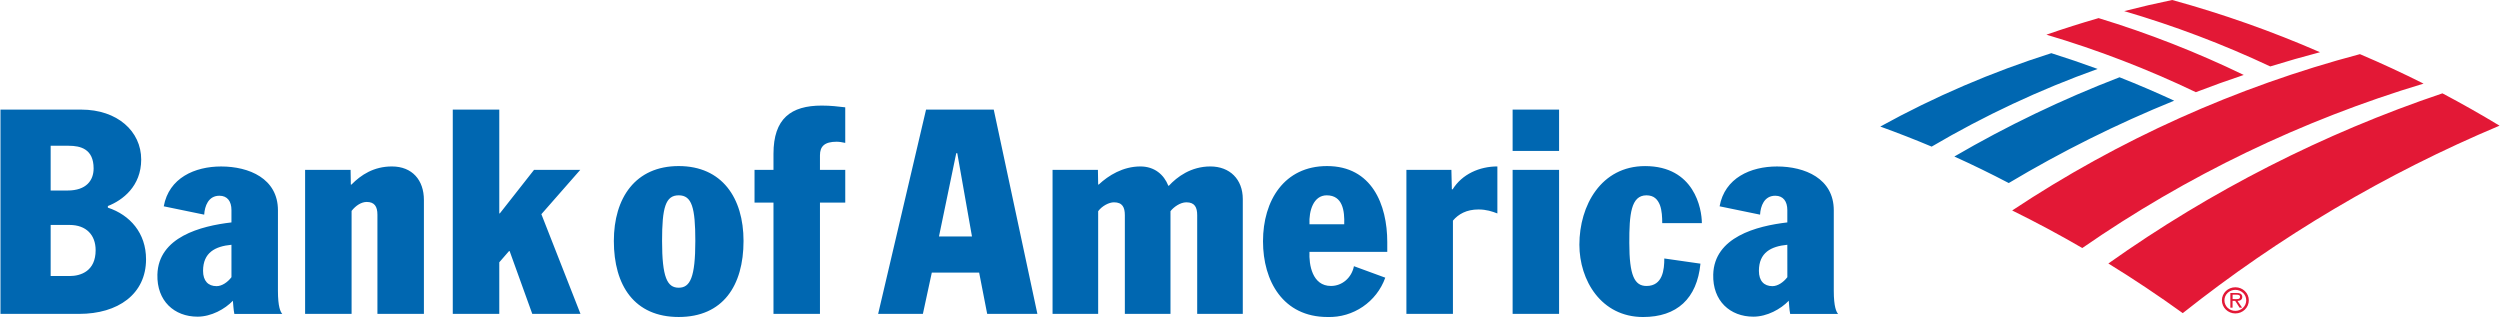
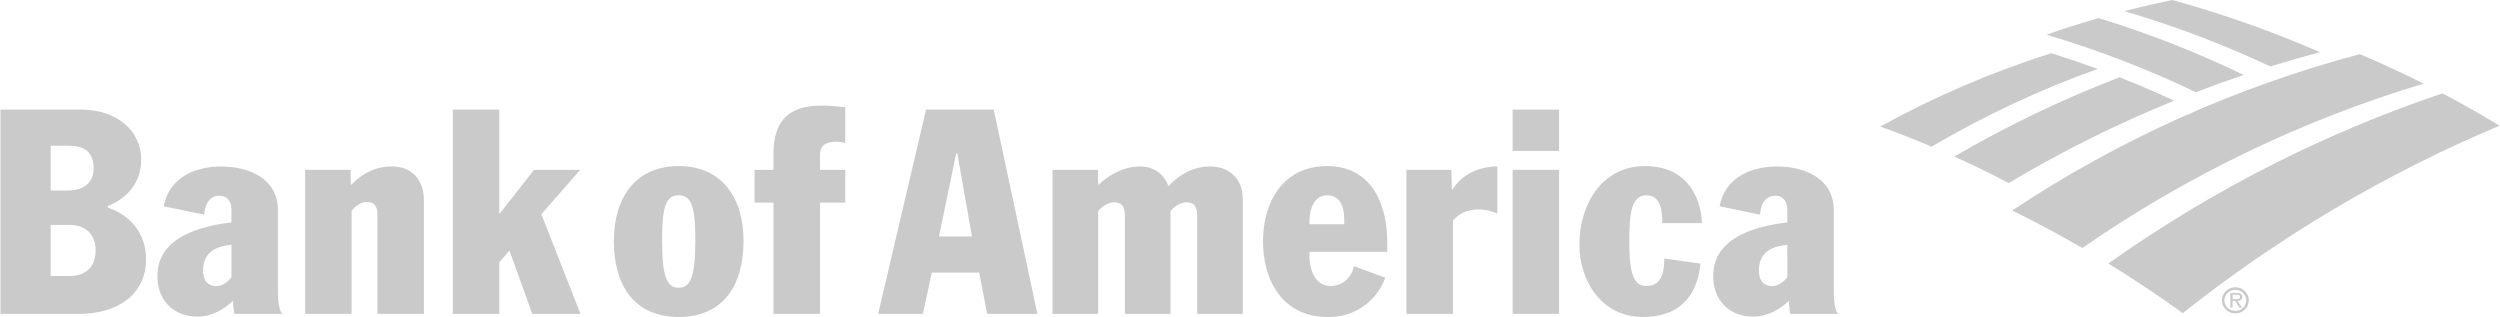
<svg xmlns="http://www.w3.org/2000/svg" width="2500" height="317" viewBox="0 0 203.605 25.827">
-   <path d="M55.257 13.53c-3.529 0-5.284 2.596-5.284 6.1 0 3.647 1.686 6.196 5.284 6.196 3.601 0 5.282-2.549 5.282-6.196 0-3.504-1.753-6.1-5.282-6.1m0 9.911c-.938 0-1.355-.842-1.355-3.812 0-2.712.278-3.716 1.355-3.716 1.075 0 1.354 1.004 1.354 3.716 0 2.973-.42 3.812-1.354 3.812M62.979 12.529v1.311h-1.544v2.667h1.544v9.065h3.787v-9.065h2.061V13.84h-2.061v-1.19c0-.713.36-1.103 1.357-1.103.21 0 .49.046.703.095V8.744c-.611-.07-1.173-.142-1.918-.142-2.501.001-3.929 1.052-3.929 3.927M22.606 17.136c0-2.594-2.359-3.573-4.63-3.573-2.148 0-4.254.932-4.673 3.246l3.294.679c.041-.686.332-1.541 1.241-1.541.654 0 .98.465.98 1.165v1.009c-2.502.29-5.95 1.192-6.033 4.246-.058 2.157 1.381 3.433 3.269 3.433 1.117 0 2.235-.617 2.881-1.298.023.195.048.749.119 1.073h3.904c-.143-.16-.353-.561-.353-1.893l.001-6.546zm-3.787 5.448c-.322.424-.784.729-1.215.729-.679 0-1.099-.426-1.099-1.244 0-1.497.99-2 2.313-2.127l.001 2.642zM31.893 13.561c-1.477 0-2.52.684-3.3 1.479h-.049l-.019-1.2h-3.706v11.733h3.787v-8.391c.346-.443.806-.729 1.232-.729.633 0 .873.371.873 1.04v8.078h3.787v-9.28c.001-1.609-.947-2.73-2.605-2.73M47.237 13.839h-3.766l-2.786 3.546h-.046V8.931H36.85v16.641h3.789V21.37l.796-.916h.046l1.846 5.118h3.928l-3.186-8.121zM8.749 16.917v-.13c1.206-.471 2.716-1.616 2.716-3.791 0-2.298-1.938-4.066-4.886-4.066H0v16.643h6.411c3.16 0 5.449-1.604 5.449-4.452 0-2.133-1.308-3.61-3.111-4.204m-4.661-5.041h1.473c.956 0 2.027.257 2.027 1.845 0 .984-.601 1.801-2.122 1.801H4.088v-3.646zm1.543 10.613H4.088v-4.162h1.543c1.356 0 2.122.819 2.122 2.058 0 1.705-1.212 2.104-2.122 2.104M149.365 23.682v-6.546c0-2.594-2.357-3.573-4.627-3.573-2.15 0-4.256.932-4.676 3.246l3.297.679c.039-.686.328-1.541 1.24-1.541.65 0 .981.465.981 1.165v1.009c-2.505.29-5.956 1.192-6.037 4.246-.058 2.157 1.38 3.433 3.271 3.433 1.117 0 2.232-.617 2.883-1.298.02.195.046.749.115 1.073h3.902c-.137-.162-.349-.561-.349-1.893m-3.783-1.098c-.327.424-.787.729-1.217.729-.68 0-1.1-.426-1.1-1.244 0-1.497.99-2 2.315-2.127l.002 2.642zM108.078 13.53c-3.484 0-5.216 2.805-5.216 6.125 0 3.249 1.637 6.172 5.26 6.172a4.839 4.839 0 0 0 4.702-3.204l-2.553-.936c-.188.945-.959 1.611-1.873 1.611-1.524 0-1.801-1.734-1.75-2.779h6.338v-.795c0-3.061-1.261-6.194-4.908-6.194m1.401 4.743h-2.83c-.058-1.104.328-2.359 1.404-2.359 1.308 0 1.463 1.272 1.426 2.359M123.199 13.84h3.785v11.733h-3.785zM123.199 8.93h3.785v3.366h-3.785zM134.102 15.914c.61 0 .912.328 1.098.793.166.445.188 1.006.188 1.475h3.229c0-1.169-.609-4.65-4.627-4.65-3.577 0-5.352 3.203-5.352 6.404 0 2.897 1.773 5.892 5.188 5.892 2.759 0 4.395-1.495 4.677-4.347l-2.946-.422c0 .889-.117 2.24-1.451 2.24-.979 0-1.4-.861-1.4-3.505-.007-2.337.136-3.88 1.396-3.88M75.409 8.931l-3.903 16.642h3.646l.726-3.364h3.857l.655 3.364h4.091L80.925 8.931h-5.516zm1.054 10.332l1.406-6.78h.084l1.197 6.78h-2.687zM118.311 15.428h-.063l-.038-1.589h-3.665v11.733h3.791v-7.598c.444-.529 1.11-.908 2.077-.908.652 0 1.113.158 1.544.324v-3.83c-1.461.001-2.874.629-3.646 1.868M98.575 13.561c-1.586 0-2.717.854-3.379 1.569h-.049c-.358-.905-1.126-1.569-2.277-1.569-1.411 0-2.598.729-3.39 1.475h-.048l-.02-1.195h-3.696v11.733h3.716v-8.368c.319-.432.888-.723 1.285-.723.703 0 .889.42.889 1.052v8.039h3.718v-8.368c.246-.324.787-.723 1.295-.723.689 0 .881.42.881 1.052v8.039h3.715V16.22c0-1.62-1.066-2.659-2.64-2.659M172.646 6.295a85.131 85.131 0 0 1 4.453 1.908 98.68 98.68 0 0 0-13.479 6.71 84.694 84.694 0 0 0-4.432-2.161 93.276 93.276 0 0 1 13.458-6.457M167.089 4.332a77.11 77.11 0 0 0-13.935 5.979c1.41.51 2.808 1.053 4.185 1.634a79.48 79.48 0 0 1 13.522-6.328 84.976 84.976 0 0 0-3.772-1.285" fill="#0067b1" />
-   <path d="M182.766 6.106a82.16 82.16 0 0 0-11.826-4.631c-1.43.412-2.848.861-4.252 1.35a82.215 82.215 0 0 1 12.174 4.685 95.177 95.177 0 0 1 3.904-1.404M188.979 4.254A89.377 89.377 0 0 0 176.936 0a84.89 84.89 0 0 0-3.91.906 81.995 81.995 0 0 1 11.9 4.507 97.134 97.134 0 0 1 4.053-1.159M198.954 7.605a105.103 105.103 0 0 0-27.218 13.863 98.5 98.5 0 0 1 6.061 4.044 110.259 110.259 0 0 1 25.809-15.273 91.775 91.775 0 0 0-4.652-2.634M192.232 4.411A95.402 95.402 0 0 0 163.9 17.148a93.642 93.642 0 0 1 5.713 3.059 98.787 98.787 0 0 1 27.803-13.395 90.645 90.645 0 0 0-5.184-2.401M180.986 24.465c0-.585.492-1.061 1.097-1.061s1.097.476 1.097 1.061c0 .596-.492 1.072-1.097 1.072s-1.097-.476-1.097-1.072m.207 0c0 .487.396.862.89.862.489 0 .886-.375.886-.862 0-.471-.396-.85-.886-.85-.493 0-.89.379-.89.85" fill="#e31836" />
-   <path d="M182.629 25.064h-.205l-.352-.549h-.217v.549h-.18v-1.191h.534a.6.6 0 0 1 .302.059.3.3 0 0 1 .135.258c0 .232-.17.32-.387.326l.37.548zm-.57-.695c.17 0 .405.029.405-.184 0-.155-.136-.176-.29-.176h-.316v.358l.201.002z" fill="#e31836" />
+   <path d="M55.257 13.53c-3.529 0-5.284 2.596-5.284 6.1 0 3.647    1.686 6.196 5.284 6.196 3.601 0 5.282-2.549 5.282-6.196 0-3.504-1.753-6.1-5.282-6.1m0 9.911c-.938    0-1.355-.842-1.355-3.812 0-2.712.278-3.716 1.355-3.716 1.075 0 1.354 1.004 1.354 3.716 0 2.973-.42    3.812-1.354 3.812M62.979 12.529v1.311h-1.544v2.667h1.544v9.065h3.787v-9.065h2.061V13.84h-2.061v-1.19c0-.713.36-1.103 1.357-1.103.21 0    .49.046.703.095V8.744c-.611-.07-1.173-.142-1.918-.142-2.501.001-3.929 1.052-3.929 3.927M22.606 17.136c0-2.594-2.359-3.573-4.63-3.573-2.148    0-4.254.932-4.673 3.246l3.294.679c.041-.686.332-1.541 1.241-1.541.654 0 .98.465.98 1.165v1.009c-2.502.29-5.95 1.192-6.033 4.246-.058 2.157    1.381 3.433 3.269 3.433 1.117 0 2.235-.617 2.881-1.298.023.195.048.749.119 1.073h3.904c-.143-.16-.353-.561-.353-1.893l.001-6.546zm-3.787    5.448c-.322.424-.784.729-1.215.729-.679 0-1.099-.426-1.099-1.244 0-1.497.99-2 2.313-2.127l.001 2.642zM31.893 13.561c-1.477 0-2.52.684-3.3    1.479h-.049l-.019-1.2h-3.706v11.733h3.787v-8.391c.346-.443.806-.729 1.232-.729.633 0    .873.371.873 1.04v8.078h3.787v-9.28c.001-1.609-.947-2.73-2.605-2.73M47.237 13.839h-3.766l-2.786     3.546h-.046V8.931H36.85v16.641h3.789V21.37l.796-.916h.046l1.846 5.118h3.928l-3.186-8.121zM8.749 16.917v-.13c1.206-.471 2.716-1.616     2.716-3.791 0-2.298-1.938-4.066-4.886-4.066H0v16.643h6.411c3.16 0     5.449-1.604 5.449-4.452 0-2.133-1.308-3.61-3.111-4.204m-4.661-5.041h1.473c.956 0 2.027.257 2.027 1.845 0 .984-.601     1.801-2.122 1.801H4.088v-3.646zm1.543 10.613H4.088v-4.162h1.543c1.356 0 2.122.819 2.122 2.058 0 1.705-1.212 2.104-2.122 2.104M149.365     23.682v-6.546c0-2.594-2.357-3.573-4.627-3.573-2.15 0-4.256.932-4.676 3.246l3.297.679c.039-.686.328-1.541 1.24-1.541.65 0 .981.465.981     1.165v1.009c-2.505.29-5.956 1.192-6.037 4.246-.058 2.157 1.38 3.433 3.271 3.433 1.117 0 2.232-.617 2.883-1.298.02.195.046.749.115     1.073h3.902c-.137-.162-.349-.561-.349-1.893m-3.783-1.098c-.327.424-.787.729-1.217.729-.68 0-1.1-.426-1.1-1.244 0-1.497.99-2 2.315-2.127l.002     2.642zM108.078 13.53c-3.484 0-5.216 2.805-5.216 6.125 0 3.249 1.637 6.172 5.26 6.172a4.839 4.839 0 0 0 4.702-3.204l-2.553-.936c-.188.945-.959 1.611-1.873 1.611-1.524 0-1.801-1.734-1.75-2.779h6.338v-.795c0-3.061-1.261-6.194-4.908-6.194m1.401 4.743h-2.83c-.058-1.104.328-2.359 1.404-2.359 1.308 0 1.463 1.272 1.426 2.359M123.199 13.84h3.785v11.733h-3.785zM123.199 8.93h3.785v3.366h-3.785zM134.102 15.914c.61 0 .912.328 1.098.793.166.445.188 1.006.188 1.475h3.229c0-1.169-.609-4.65-4.627-4.65-3.577 0-5.352 3.203-5.352 6.404 0 2.897 1.773 5.892 5.188 5.892 2.759 0 4.395-1.495 4.677-4.347l-2.946-.422c0 .889-.117 2.24-1.451 2.24-.979 0-1.4-.861-1.4-3.505-.007-2.337.136-3.88 1.396-3.88M75.409 8.931l-3.903 16.642h3.646l.726-3.364h3.857l.655 3.364h4.091L80.925 8.931h-5.516zm1.054 10.332l1.406-6.78h.084l1.197 6.78h-2.687zM118.311 15.428h-.063l-.038-1.589h-3.665v11.733h3.791v-7.598c.444-.529 1.11-.908 2.077-.908.652 0 1.113.158 1.544.324v-3.83c-1.461.001-2.874.629-3.646 1.868M98.575 13.561c-1.586 0-2.717.854-3.379 1.569h-.049c-.358-.905-1.126-1.569-2.277-1.569-1.411 0-2.598.729-3.39 1.475h-.048l-.02-1.195h-3.696v11.733h3.716v-8.368c.319-.432.888-.723 1.285-.723.703 0 .889.42.889 1.052v8.039h3.718v-8.368c.246-.324.787-.723 1.295-.723.689 0 .881.42.881 1.052v8.039h3.715V16.22c0-1.62-1.066-2.659-2.64-2.659M172.646 6.295a85.131 85.131 0 0 1 4.453 1.908 98.68 98.68 0 0 0-13.479 6.71 84.694 84.694 0 0 0-4.432-2.161 93.276 93.276 0 0 1 13.458-6.457M167.089 4.332a77.11 77.11 0 0 0-13.935 5.979c1.41.51 2.808 1.053 4.185 1.634a79.48 79.48 0 0 1 13.522-6.328 84.976 84.976 0 0 0-3.772-1.285" fill="#CBCACA" />
+   <path d="M182.766 6.106a82.16 82.16 0 0 0-11.826-4.631c-1.43.412-2.848.861-4.252 1.35a82.215 82.215 0 0 1 12.174 4.685 95.177 95.177 0 0 1 3.904-1.404M188.979 4.254A89.377 89.377 0 0 0 176.936 0a84.89 84.89 0 0 0-3.91.906 81.995 81.995 0 0 1 11.9 4.507 97.134 97.134 0 0 1 4.053-1.159M198.954 7.605a105.103 105.103 0 0 0-27.218 13.863 98.5 98.5 0 0 1 6.061 4.044 110.259 110.259 0 0 1 25.809-15.273 91.775 91.775 0 0 0-4.652-2.634M192.232 4.411A95.402 95.402 0 0 0 163.9 17.148a93.642 93.642 0 0 1 5.713 3.059 98.787 98.787 0 0 1 27.803-13.395 90.645 90.645 0 0 0-5.184-2.401M180.986 24.465c0-.585.492-1.061 1.097-1.061s1.097.476 1.097 1.061c0 .596-.492 1.072-1.097 1.072s-1.097-.476-1.097-1.072m.207 0c0 .487.396.862.89.862.489 0 .886-.375.886-.862 0-.471-.396-.85-.886-.85-.493 0-.89.379-.89.85" fill="#CBCACA" />
+   <path d="M182.629 25.064h-.205l-.352-.549h-.217v.549h-.18v-1.191h.534a.6.6 0 0 1 .302.059.3.3 0 0 1 .135.258c0 .232-.17.32-.387.326l.37.548zm-.57-.695c.17 0 .405.029.405-.184 0-.155-.136-.176-.29-.176h-.316v.358l.201.002z" fill="#CBCACA" />
</svg>
